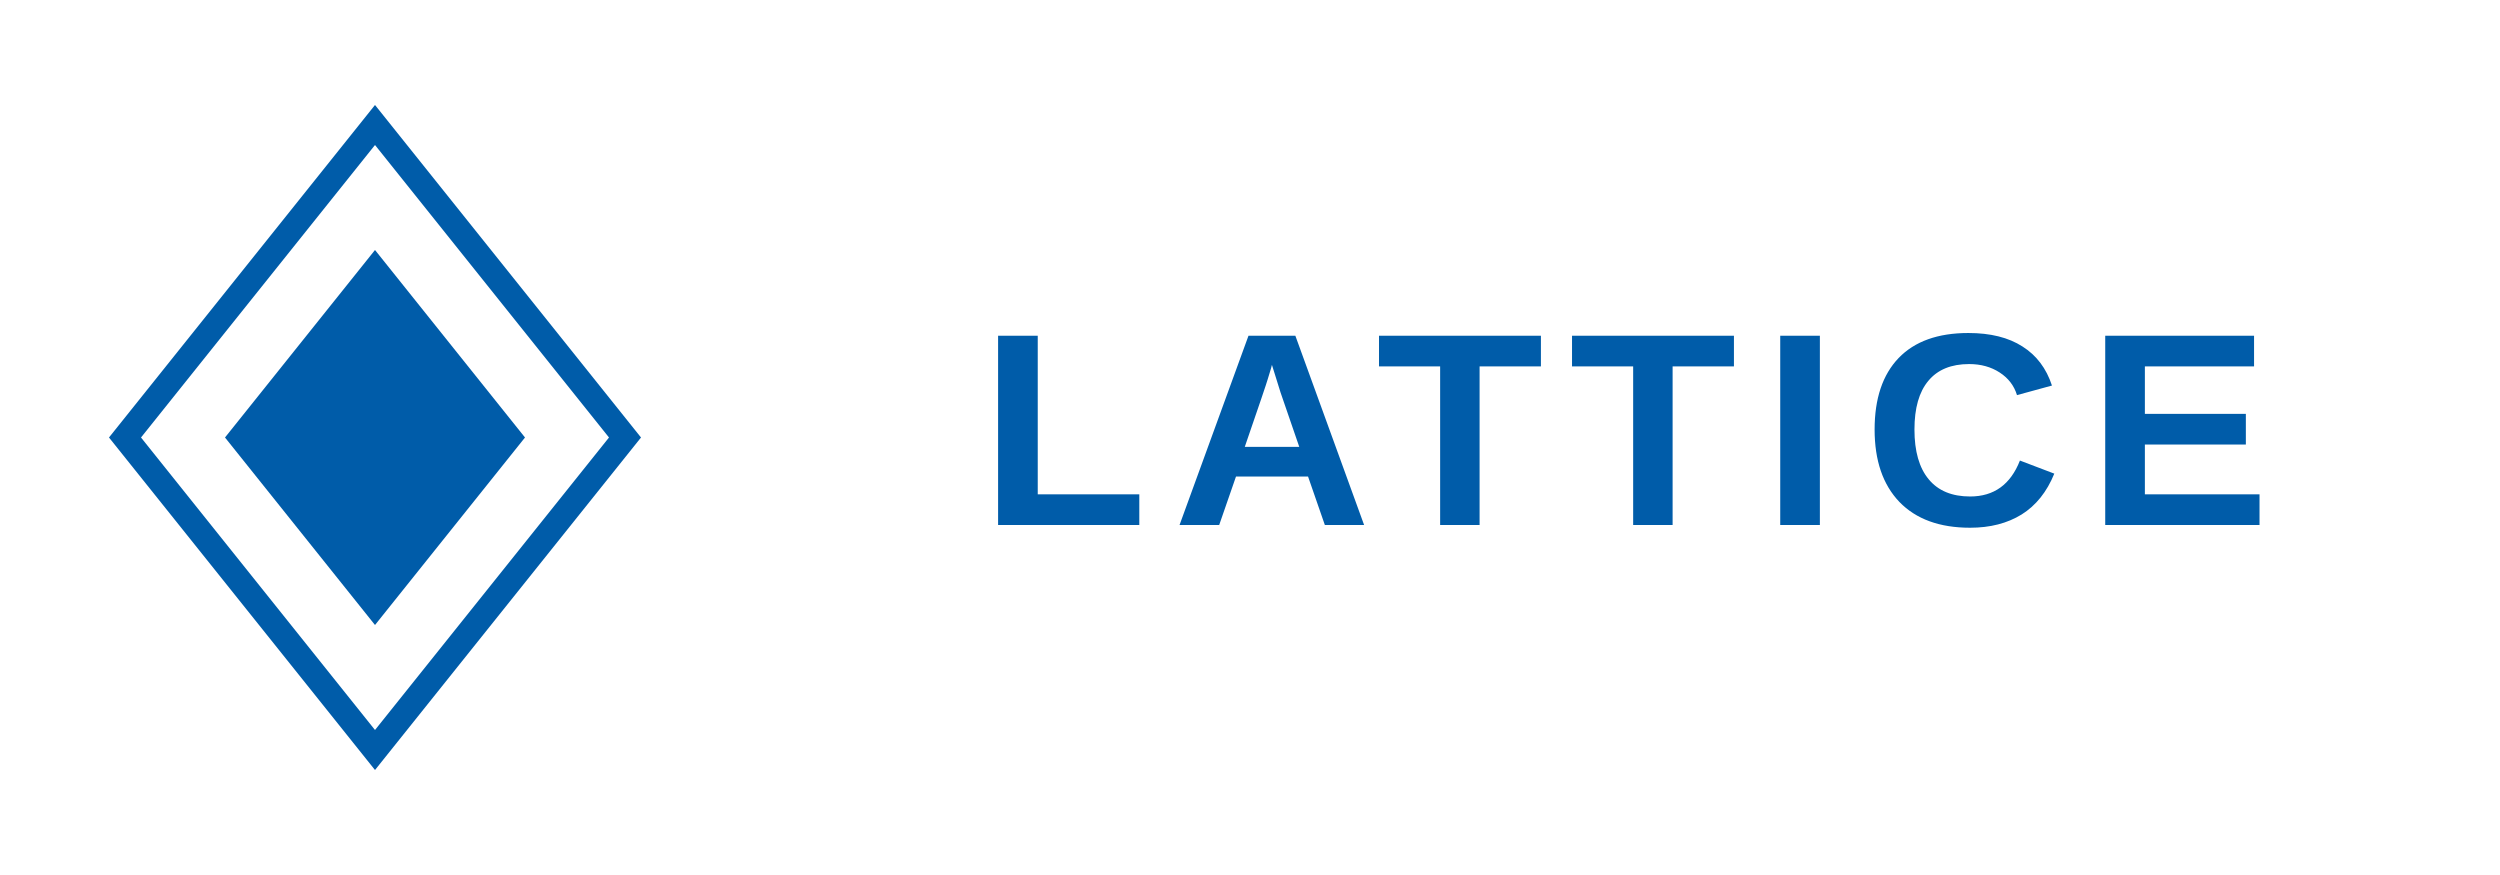
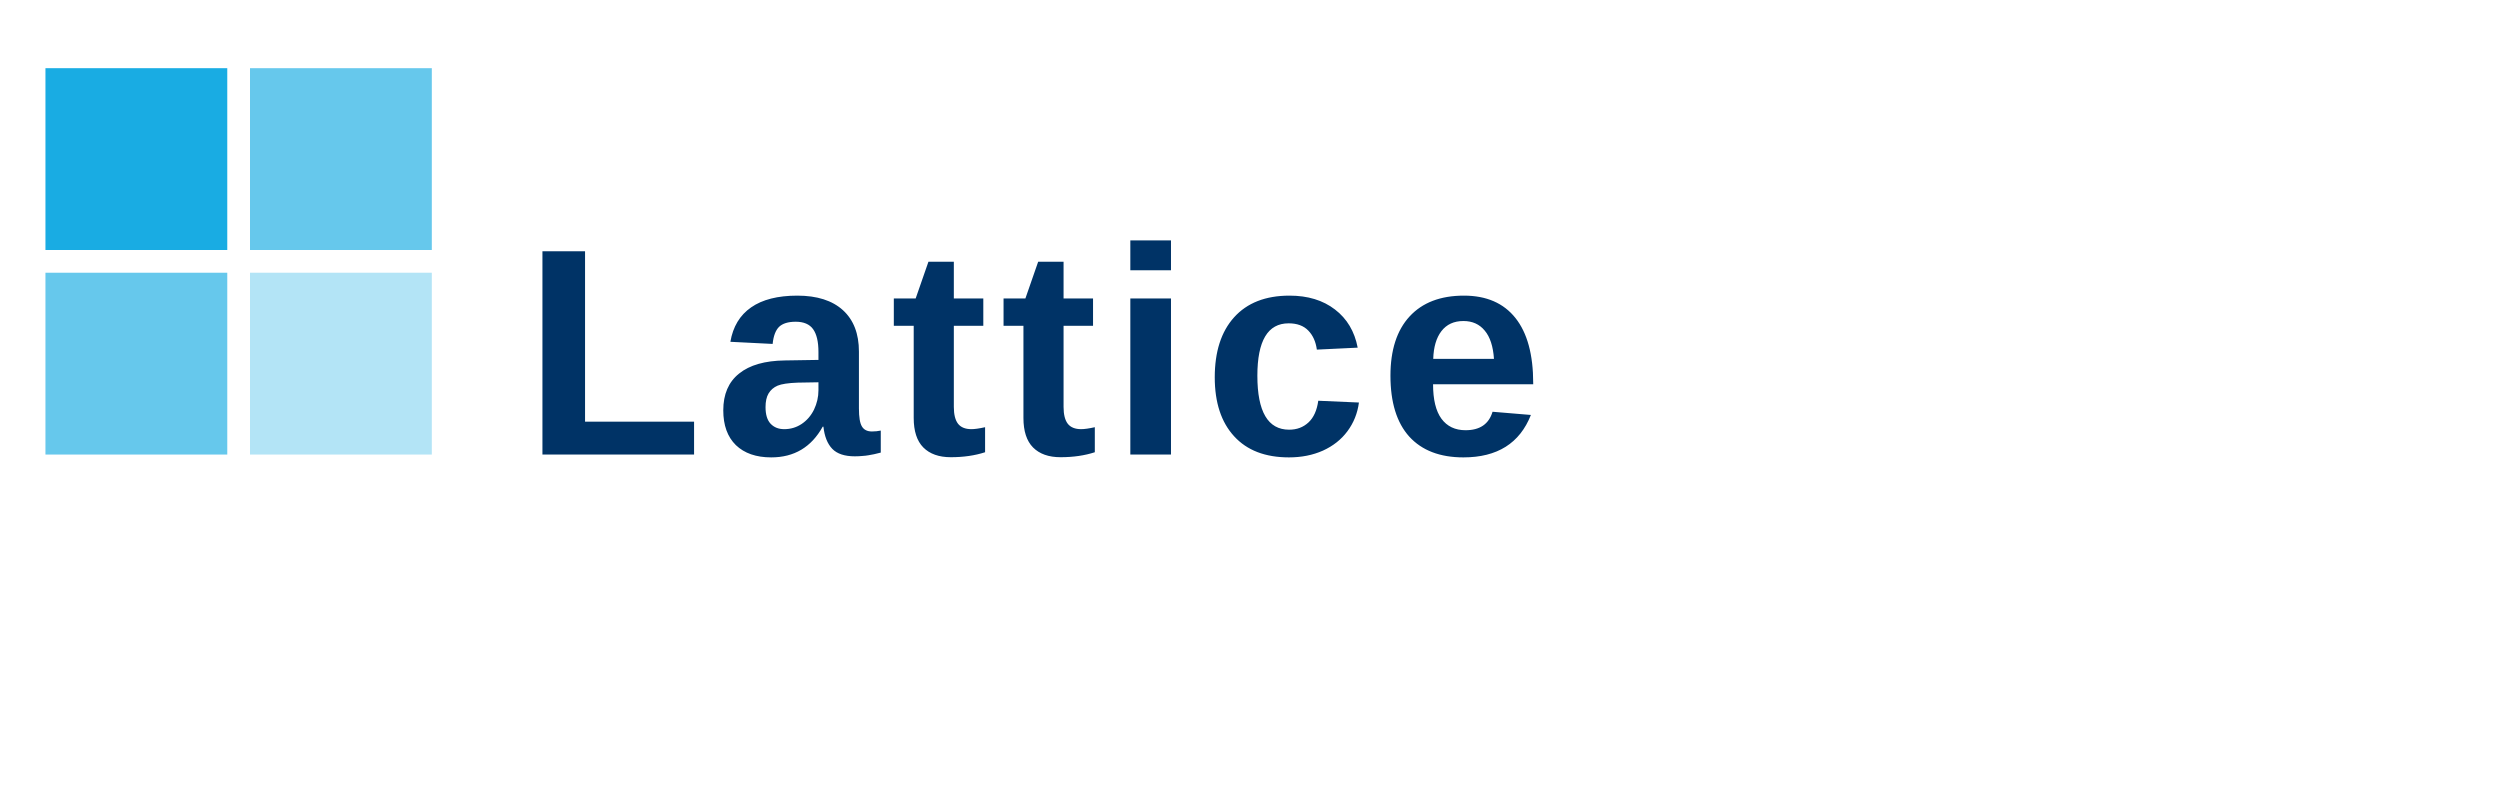
- <svg xmlns="http://www.w3.org/2000/svg" viewBox="0 0 200 70">
-   <path d="M30 10 L50 35 L30 60 L10 35 Z" fill="none" stroke="#005CA9" stroke-width="2" />
-   <path d="M30 20 L42 35 L30 50 L18 35 Z" fill="#005CA9" />
-   <text x="130" y="42" text-anchor="middle" font-family="'Segoe UI', Arial, sans-serif" font-weight="600" font-size="22" fill="#005CA9" letter-spacing="2">LATTICE</text>
+ <svg xmlns="http://www.w3.org/2000/svg" viewBox="0 0 220 70" width="220" height="70">
+   <rect x="4" y="6" width="16" height="16" fill="#00A3E0" opacity="0.9" />
+   <rect x="22" y="6" width="16" height="16" fill="#00A3E0" opacity="0.6" />
+   <rect x="4" y="24" width="16" height="16" fill="#00A3E0" opacity="0.6" />
+   <rect x="22" y="24" width="16" height="16" fill="#00A3E0" opacity="0.3" />
+   <text x="46" y="40" font-family="'Segoe UI', 'Helvetica Neue', Arial, sans-serif" font-weight="600" font-size="26" fill="#003366" letter-spacing="1">Lattice</text>
</svg>
